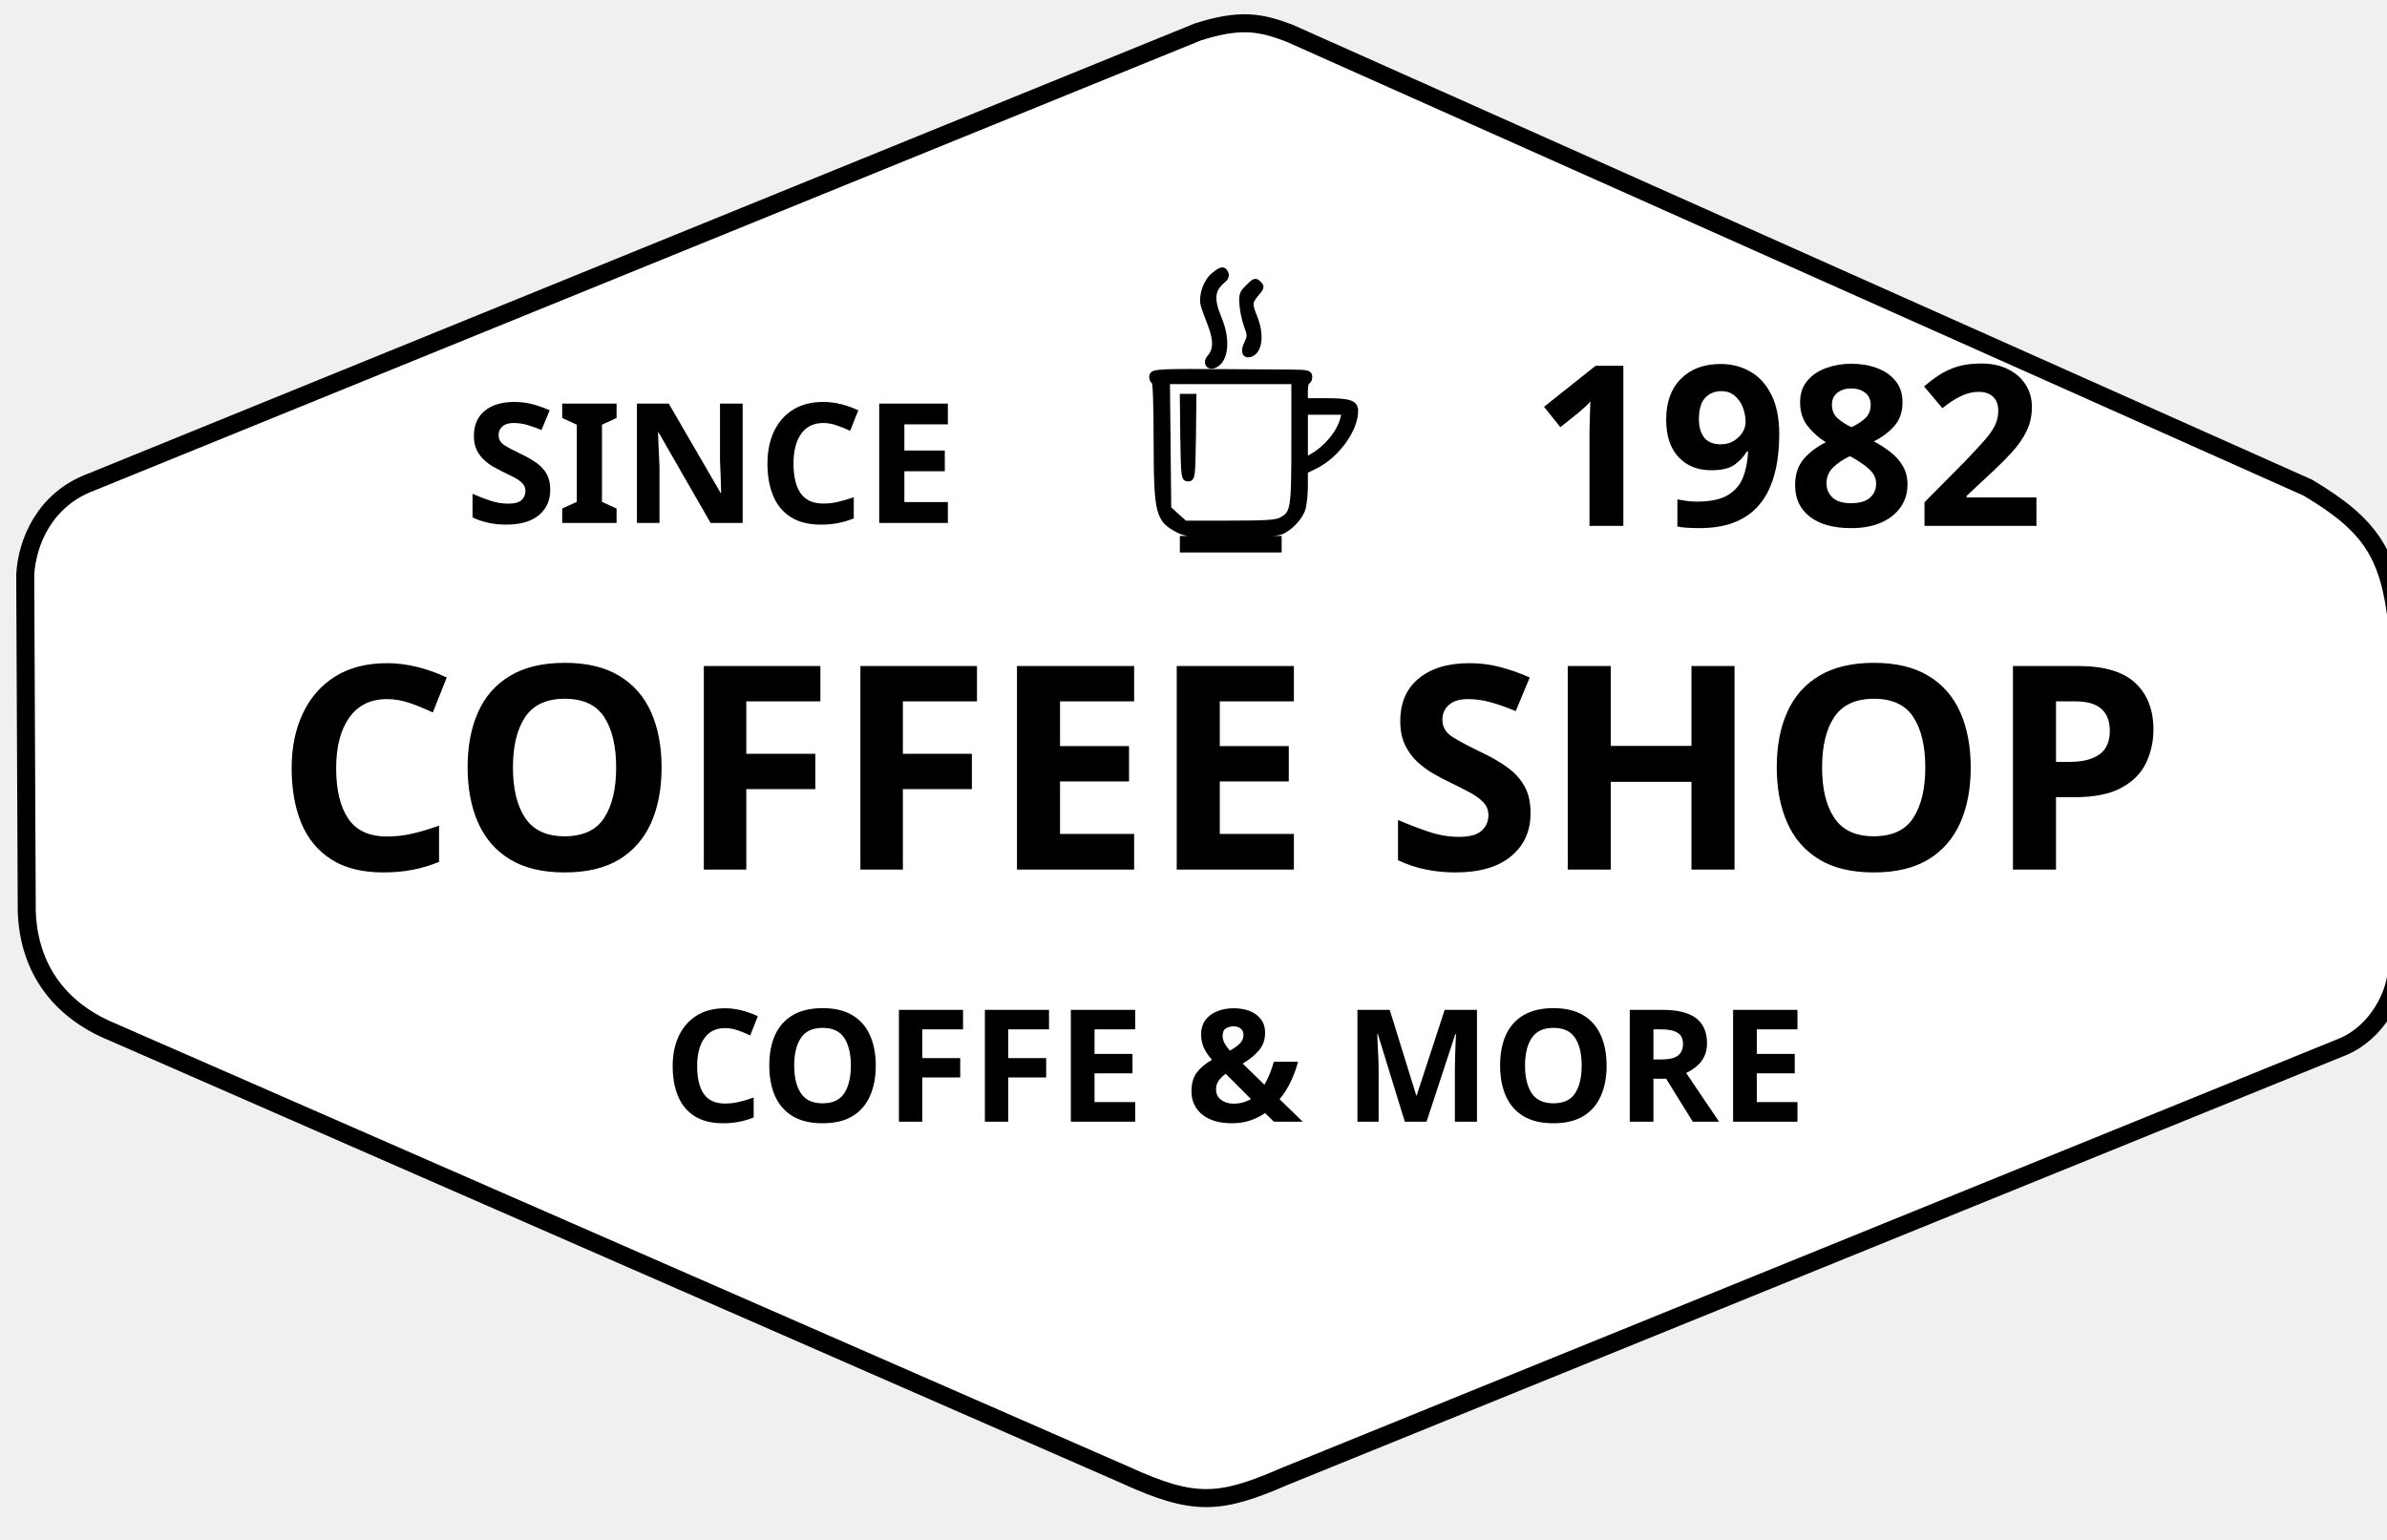
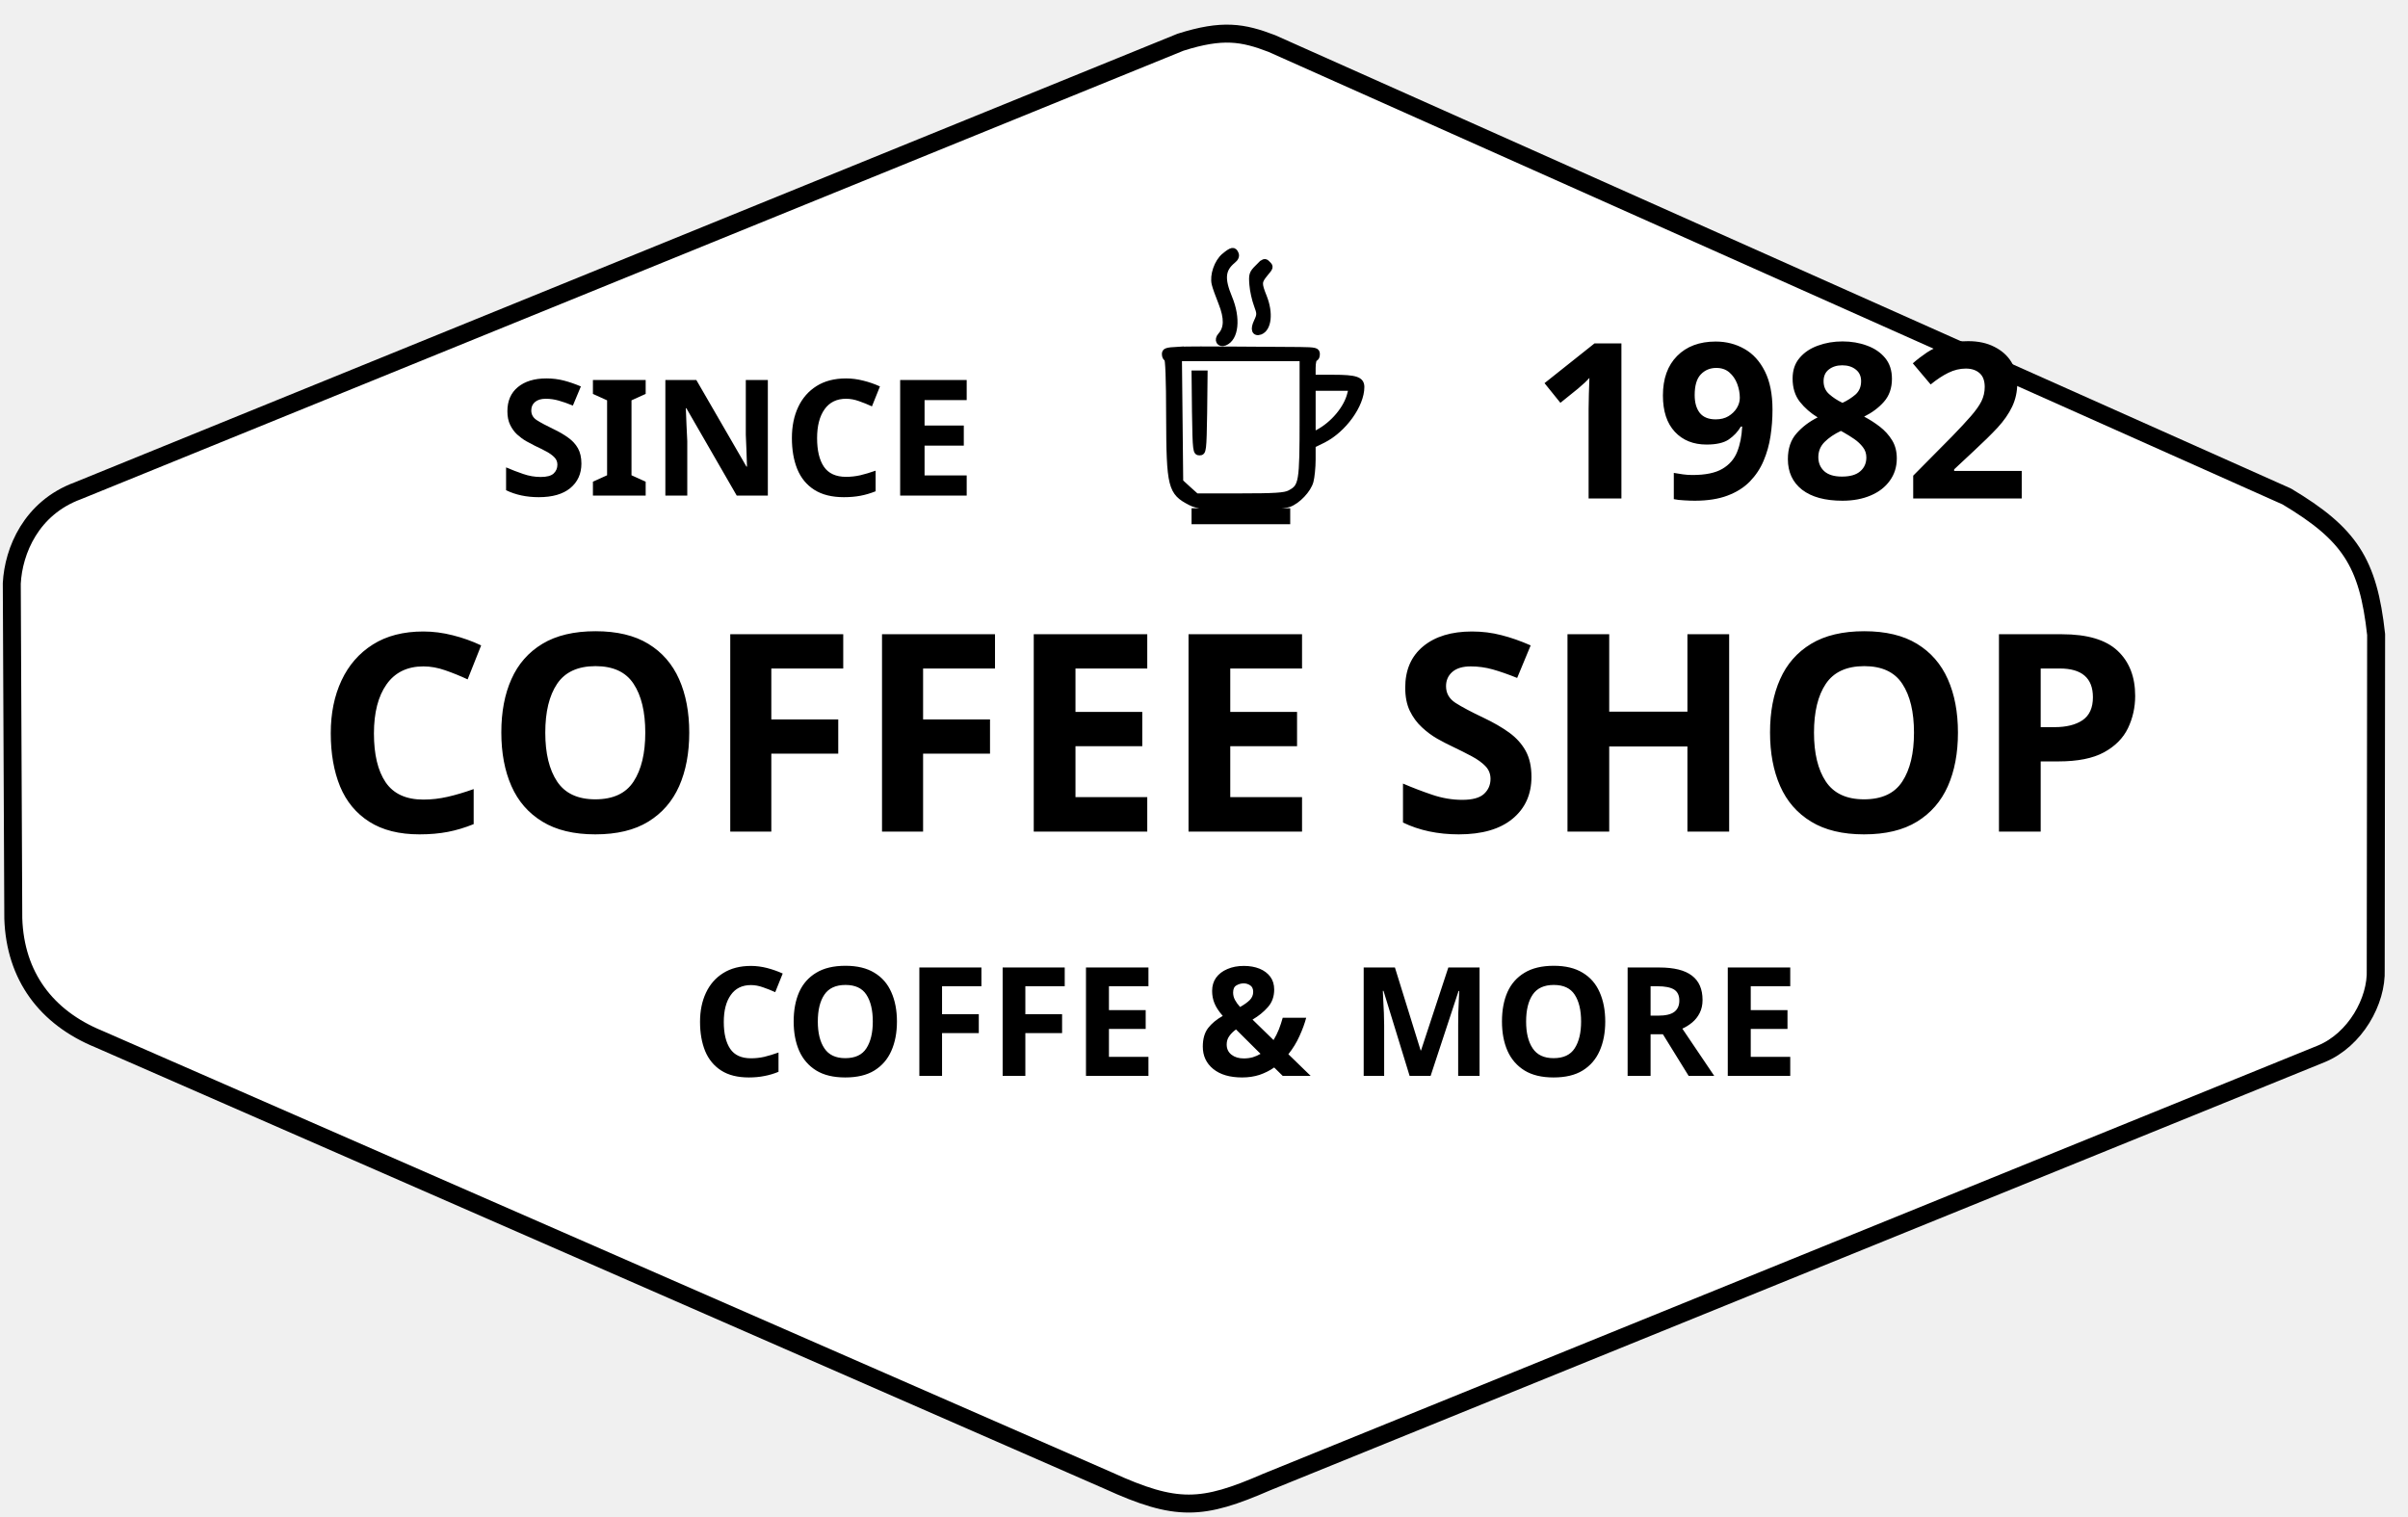
- <svg xmlns="http://www.w3.org/2000/svg" width="62mm" height="40mm" viewBox="0 0 219.685 141.732" id="svg2" version="1.1">
+ <svg xmlns="http://www.w3.org/2000/svg" width="54mm" height="34mm" viewBox="0 0 191.338 120.472" id="svg2" version="1.1">
  <defs id="defs26" />
-   <g id="g4156" transform="matrix(0.667345,0,0,0.667345,0.4968202,-41.34692)">
-     <path style="fill:#ffffff;fill-rule:evenodd;stroke:#000000;stroke-width:2.485;stroke-linecap:round;stroke-linejoin:round" id="path4" d="m 322.324,206.336 -145.952,59.263 c -8.934,3.885 -12.453,4.112 -21.899,-0.199 L 14.799,204.305 C 7.512,201.325 3.207,195.585 2.945,187.616 L 2.736,141.247 c 0.233,-4.53 2.693,-10.444 9.128,-12.814 L 164.453,66.359 c 5.827,-1.852 8.639,-1.352 12.634,0.177 l 140.45,62.681 c 8.66,5.182 11.267,9.077 12.362,19.103 l -0.056,46.372 c 0.168,4.332 -2.832,9.705 -7.519,11.645 z" />
-     <path style="stroke:#000000;stroke-width:0.773" id="path6" d="m 166.608,99.958 c -1.025,0.844 -1.688,2.774 -1.387,4.01 0.09,0.422 0.543,1.658 0.965,2.713 0.844,2.141 0.814,3.588 -0.09,4.583 -0.603,0.663 -0.181,1.387 0.603,1.085 1.598,-0.633 1.899,-3.497 0.663,-6.452 -1.116,-2.683 -0.995,-4.01 0.513,-5.246 0.392,-0.301 0.543,-0.663 0.422,-0.965 -0.271,-0.693 -0.603,-0.633 -1.688,0.271 z m 4.794,1.598 c -0.874,0.874 -0.935,1.055 -0.814,2.533 0.06,0.844 0.362,2.141 0.633,2.864 0.452,1.206 0.452,1.387 0,2.352 -0.543,1.116 -0.301,1.779 0.543,1.477 1.206,-0.482 1.447,-2.683 0.543,-4.975 -0.784,-1.96 -0.754,-2.171 0.181,-3.316 0.754,-0.874 0.784,-0.995 0.332,-1.417 -0.422,-0.452 -0.543,-0.392 -1.417,0.482 z M 160.035,113.284 c -1.658,0.09 -1.899,0.181 -1.899,0.663 0,0.332 0.151,0.603 0.301,0.603 0.181,0 0.301,2.955 0.301,8.201 0.03,10.07 0.241,10.884 3.075,12.331 0.995,0.513 1.839,0.573 7.146,0.573 3.497,0 6.362,-0.121 6.874,-0.332 1.266,-0.452 2.774,-2.05 3.105,-3.286 0.151,-0.573 0.301,-1.96 0.301,-3.075 l 0,-2.05 1.477,-0.724 c 2.925,-1.477 5.457,-5.005 5.457,-7.568 0,-1.085 -0.844,-1.357 -4.04,-1.357 l -2.894,0 0,-1.357 c 0,-0.754 0.151,-1.357 0.301,-1.357 0.181,0 0.301,-0.271 0.301,-0.603 0,-0.543 -0.211,-0.603 -2.472,-0.633 -1.387,0 -5.427,-0.03 -8.985,-0.06 -3.558,-0.03 -7.326,-0.03 -8.352,0.03 z m 17.698,9.708 c 0,9.316 -0.09,9.799 -1.809,10.703 -0.693,0.362 -2.11,0.452 -7.085,0.452 l -6.181,0 -1.146,-1.025 -1.116,-1.025 -0.09,-8.774 -0.09,-8.774 17.517,0 0,8.442 z m 6.784,-3.407 c -0.482,2.05 -2.412,4.342 -4.583,5.487 l -0.693,0.362 0,-6.663 5.487,0 -0.211,0.814 z m -22.1,2.713 c 0.09,5.427 0.121,5.668 0.693,5.668 0.573,0 0.603,-0.241 0.693,-5.668 l 0.06,-5.638 -1.508,0 0.06,5.638 z m -0.06,14.713 0,0.754 13.266,0 0,-1.507 -13.266,0 0,0.754 z" />
-     <text id="text8" word-spacing="0" letter-spacing="0" font-size="29.806" font-weight="bold" y="134.077" x="63.358" style="font-weight:bold;font-size:23.042px;line-height:125%;font-family:Aharoni;-inkscape-font-specification:'Aharoni, Bold';text-align:start;letter-spacing:0;word-spacing:0">
-       <tspan id="tspan10" y="134.077" x="63.358">SINCE</tspan>
+   <g id="g4156" transform="matrix(0.667345,0,0,0.667345,-0.2475199,-58.88505)">
+     <path style="fill:#ffffff;fill-rule:evenodd;stroke:#000000;stroke-width:2.139;stroke-linecap:round;stroke-linejoin:round" id="path4" d="m 276.773,213.714 -125.589,50.995 c -7.687,3.343 -10.716,3.538 -18.844,-0.172 L 12.154,211.966 C 5.884,209.402 2.179,204.463 1.954,197.606 l -0.18,-39.9 c 0.201,-3.898 2.317,-8.987 7.855,-11.027 L 140.928,93.266 c 5.014,-1.593 7.434,-1.163 10.871,0.152 L 272.654,147.354 c 7.452,4.459 9.695,7.81 10.637,16.438 l -0.048,39.902 c 0.144,3.728 -2.437,8.351 -6.47,10.02 z" />
+     <path style="stroke:#000000;stroke-width:0.647" id="path6" d="m 146.128,118.702 c -0.858,0.706 -1.413,2.321 -1.16,3.355 0.076,0.353 0.454,1.387 0.807,2.27 0.706,1.791 0.681,3.002 -0.076,3.834 -0.505,0.555 -0.151,1.16 0.505,0.908 1.337,-0.53 1.589,-2.926 0.555,-5.399 -0.933,-2.245 -0.832,-3.355 0.429,-4.389 0.328,-0.252 0.454,-0.555 0.353,-0.807 -0.227,-0.58 -0.505,-0.53 -1.413,0.227 z m 4.011,1.337 c -0.732,0.732 -0.782,0.883 -0.681,2.119 0.051,0.706 0.303,1.791 0.53,2.397 0.378,1.009 0.378,1.16 0,1.968 -0.454,0.933 -0.252,1.488 0.454,1.236 1.009,-0.404 1.211,-2.245 0.454,-4.162 -0.656,-1.64 -0.631,-1.816 0.151,-2.775 0.631,-0.732 0.656,-0.832 0.278,-1.186 -0.353,-0.378 -0.454,-0.328 -1.186,0.404 z m -9.511,9.813 c -1.387,0.076 -1.589,0.151 -1.589,0.555 0,0.278 0.126,0.505 0.252,0.505 0.151,0 0.252,2.472 0.252,6.862 0.025,8.426 0.202,9.107 2.573,10.318 0.832,0.429 1.539,0.479 5.979,0.479 2.926,0 5.323,-0.101 5.752,-0.277 1.06,-0.378 2.321,-1.715 2.598,-2.75 0.126,-0.479 0.252,-1.64 0.252,-2.573 l 0,-1.715 1.236,-0.605 c 2.447,-1.236 4.566,-4.188 4.566,-6.332 0,-0.908 -0.706,-1.135 -3.38,-1.135 l -2.422,0 0,-1.135 c 0,-0.631 0.126,-1.135 0.252,-1.135 0.151,0 0.252,-0.227 0.252,-0.505 0,-0.454 -0.177,-0.505 -2.069,-0.53 -1.16,0 -4.541,-0.025 -7.518,-0.05 -2.977,-0.025 -6.13,-0.025 -6.988,0.025 z m 14.808,8.123 c 0,7.795 -0.076,8.199 -1.514,8.956 -0.58,0.303 -1.766,0.378 -5.928,0.378 l -5.172,0 -0.959,-0.858 -0.933,-0.858 -0.076,-7.341 -0.076,-7.341 14.657,0 0,7.064 z m 5.676,-2.851 c -0.404,1.715 -2.018,3.633 -3.834,4.591 l -0.58,0.303 0,-5.575 4.591,0 -0.177,0.681 z m -18.491,2.27 c 0.076,4.541 0.101,4.743 0.58,4.743 0.479,0 0.505,-0.202 0.58,-4.743 l 0.051,-4.717 -1.261,0 0.051,4.717 z m -0.051,12.311 0,0.631 11.1,0 0,-1.261 -11.1,0 0,0.631 z" />
+     <text id="text8" word-spacing="0" letter-spacing="0" font-size="29.806" font-weight="bold" y="147.251" x="59.738" style="font-weight:bold;font-size:19.28px;line-height:125%;font-family:Aharoni;-inkscape-font-specification:'Aharoni, Bold';text-align:start;letter-spacing:0;word-spacing:0">
+       <tspan id="tspan10" y="147.251" x="59.738">SINCE</tspan>
    </text>
-     <text id="text12" word-spacing="0" letter-spacing="0" font-size="40" font-weight="bold" y="134.487" x="210.369" style="font-weight:bold;font-size:30.923px;line-height:125%;font-family:Aharoni;-inkscape-font-specification:'Aharoni, Bold';text-align:start;letter-spacing:0;word-spacing:0">
-       <tspan id="tspan14" y="134.487" x="210.369">1982</tspan>
+     <text id="text12" word-spacing="0" letter-spacing="0" font-size="40" font-weight="bold" y="147.594" x="182.744" style="font-weight:bold;font-size:25.874px;line-height:125%;font-family:Aharoni;-inkscape-font-specification:'Aharoni, Bold';text-align:start;letter-spacing:0;word-spacing:0">
+       <tspan id="tspan14" y="147.594" x="182.744">1982</tspan>
    </text>
-     <text id="text16" word-spacing="0" letter-spacing="0" font-size="50.88" font-weight="bold" y="181.891" x="37.195" style="font-weight:bold;font-size:39.334px;line-height:125%;font-family:Aharoni;-inkscape-font-specification:'Aharoni, Bold';text-align:start;letter-spacing:0;word-spacing:0">
-       <tspan id="tspan18" y="181.891" x="37.195">COFFEE SHOP</tspan>
+     <text id="text16" word-spacing="0" letter-spacing="0" font-size="50.88" font-weight="bold" y="187.258" x="37.847" style="font-weight:bold;font-size:32.911px;line-height:125%;font-family:Aharoni;-inkscape-font-specification:'Aharoni, Bold';text-align:start;letter-spacing:0;word-spacing:0">
+       <tspan id="tspan18" y="187.258" x="37.847">COFFEE SHOP</tspan>
    </text>
-     <text id="text20" word-spacing="0" letter-spacing="0" font-size="27.935" font-weight="bold" y="216.656" x="90.773" style="font-weight:bold;font-size:21.596px;line-height:125%;font-family:Aharoni;-inkscape-font-specification:'Aharoni, Bold';text-align:start;letter-spacing:0;word-spacing:0">
-       <tspan id="tspan22" y="216.656" x="90.773">COFFE &amp; MORE</tspan>
+     <text id="text20" word-spacing="0" letter-spacing="0" font-size="27.935" font-weight="bold" y="216.346" x="82.676" style="font-weight:bold;font-size:18.07px;line-height:125%;font-family:Aharoni;-inkscape-font-specification:'Aharoni, Bold';text-align:start;letter-spacing:0;word-spacing:0">
+       <tspan id="tspan22" y="216.346" x="82.676">COFFE &amp; MORE</tspan>
    </text>
  </g>
</svg>
